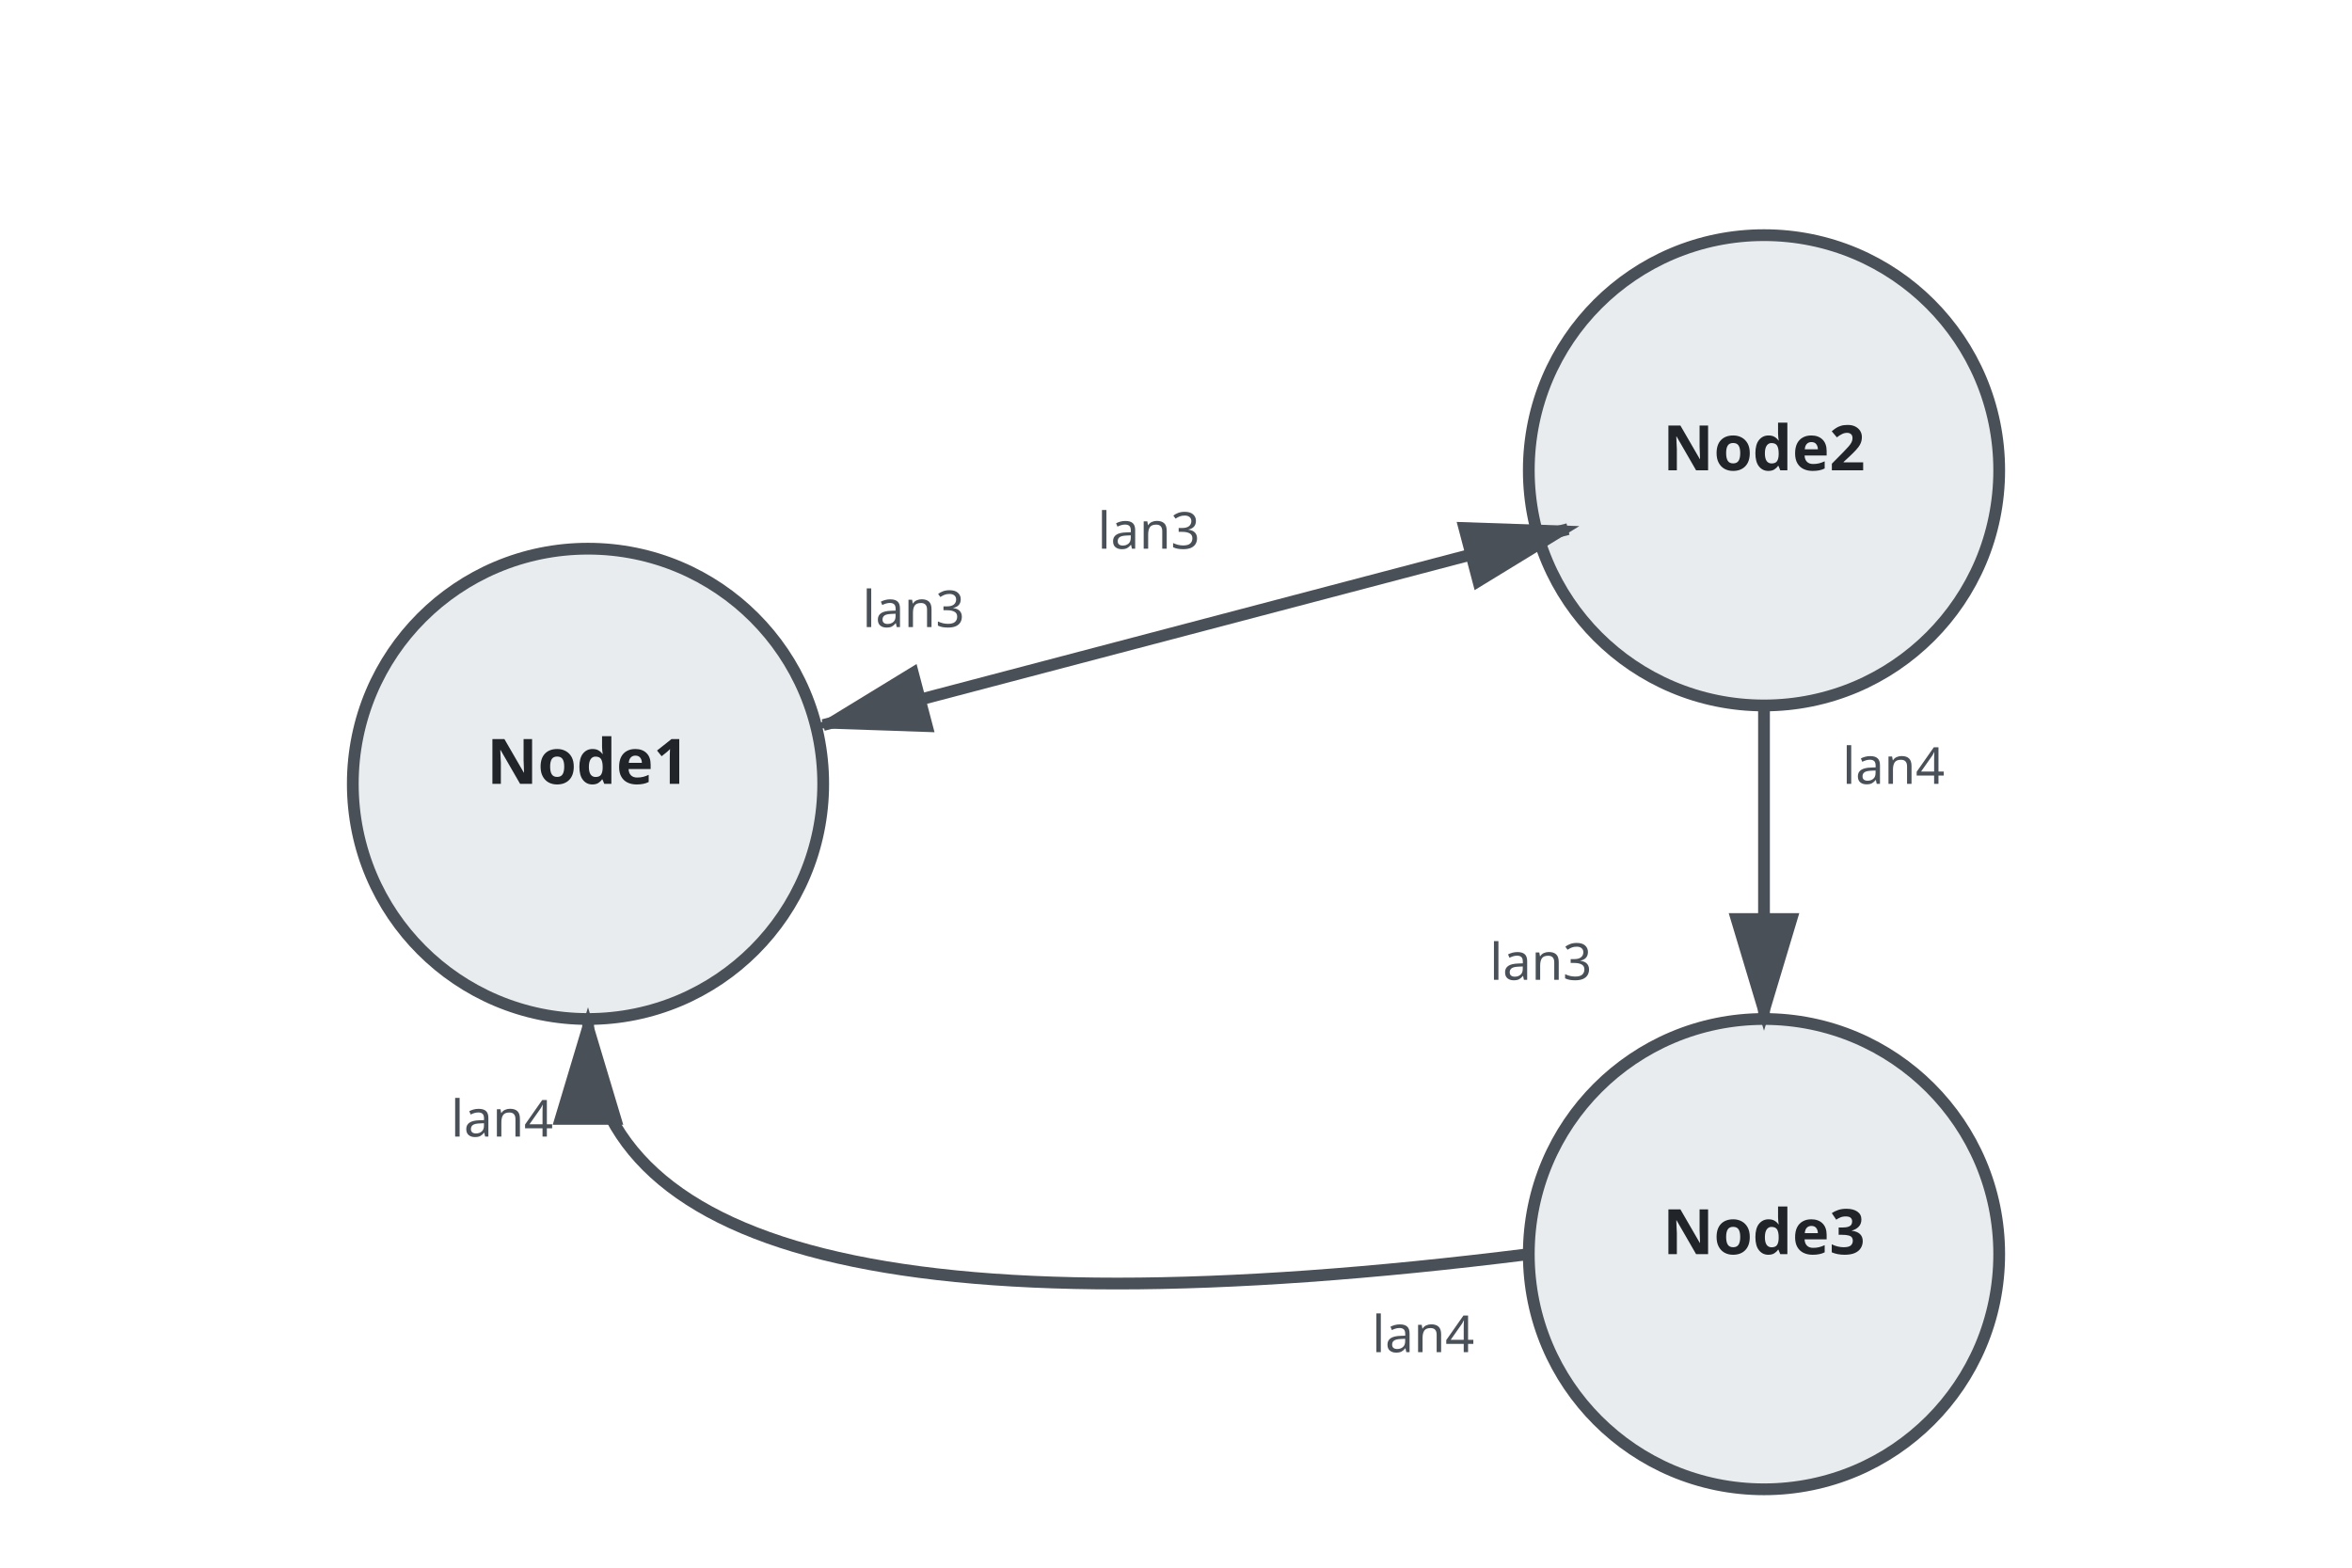
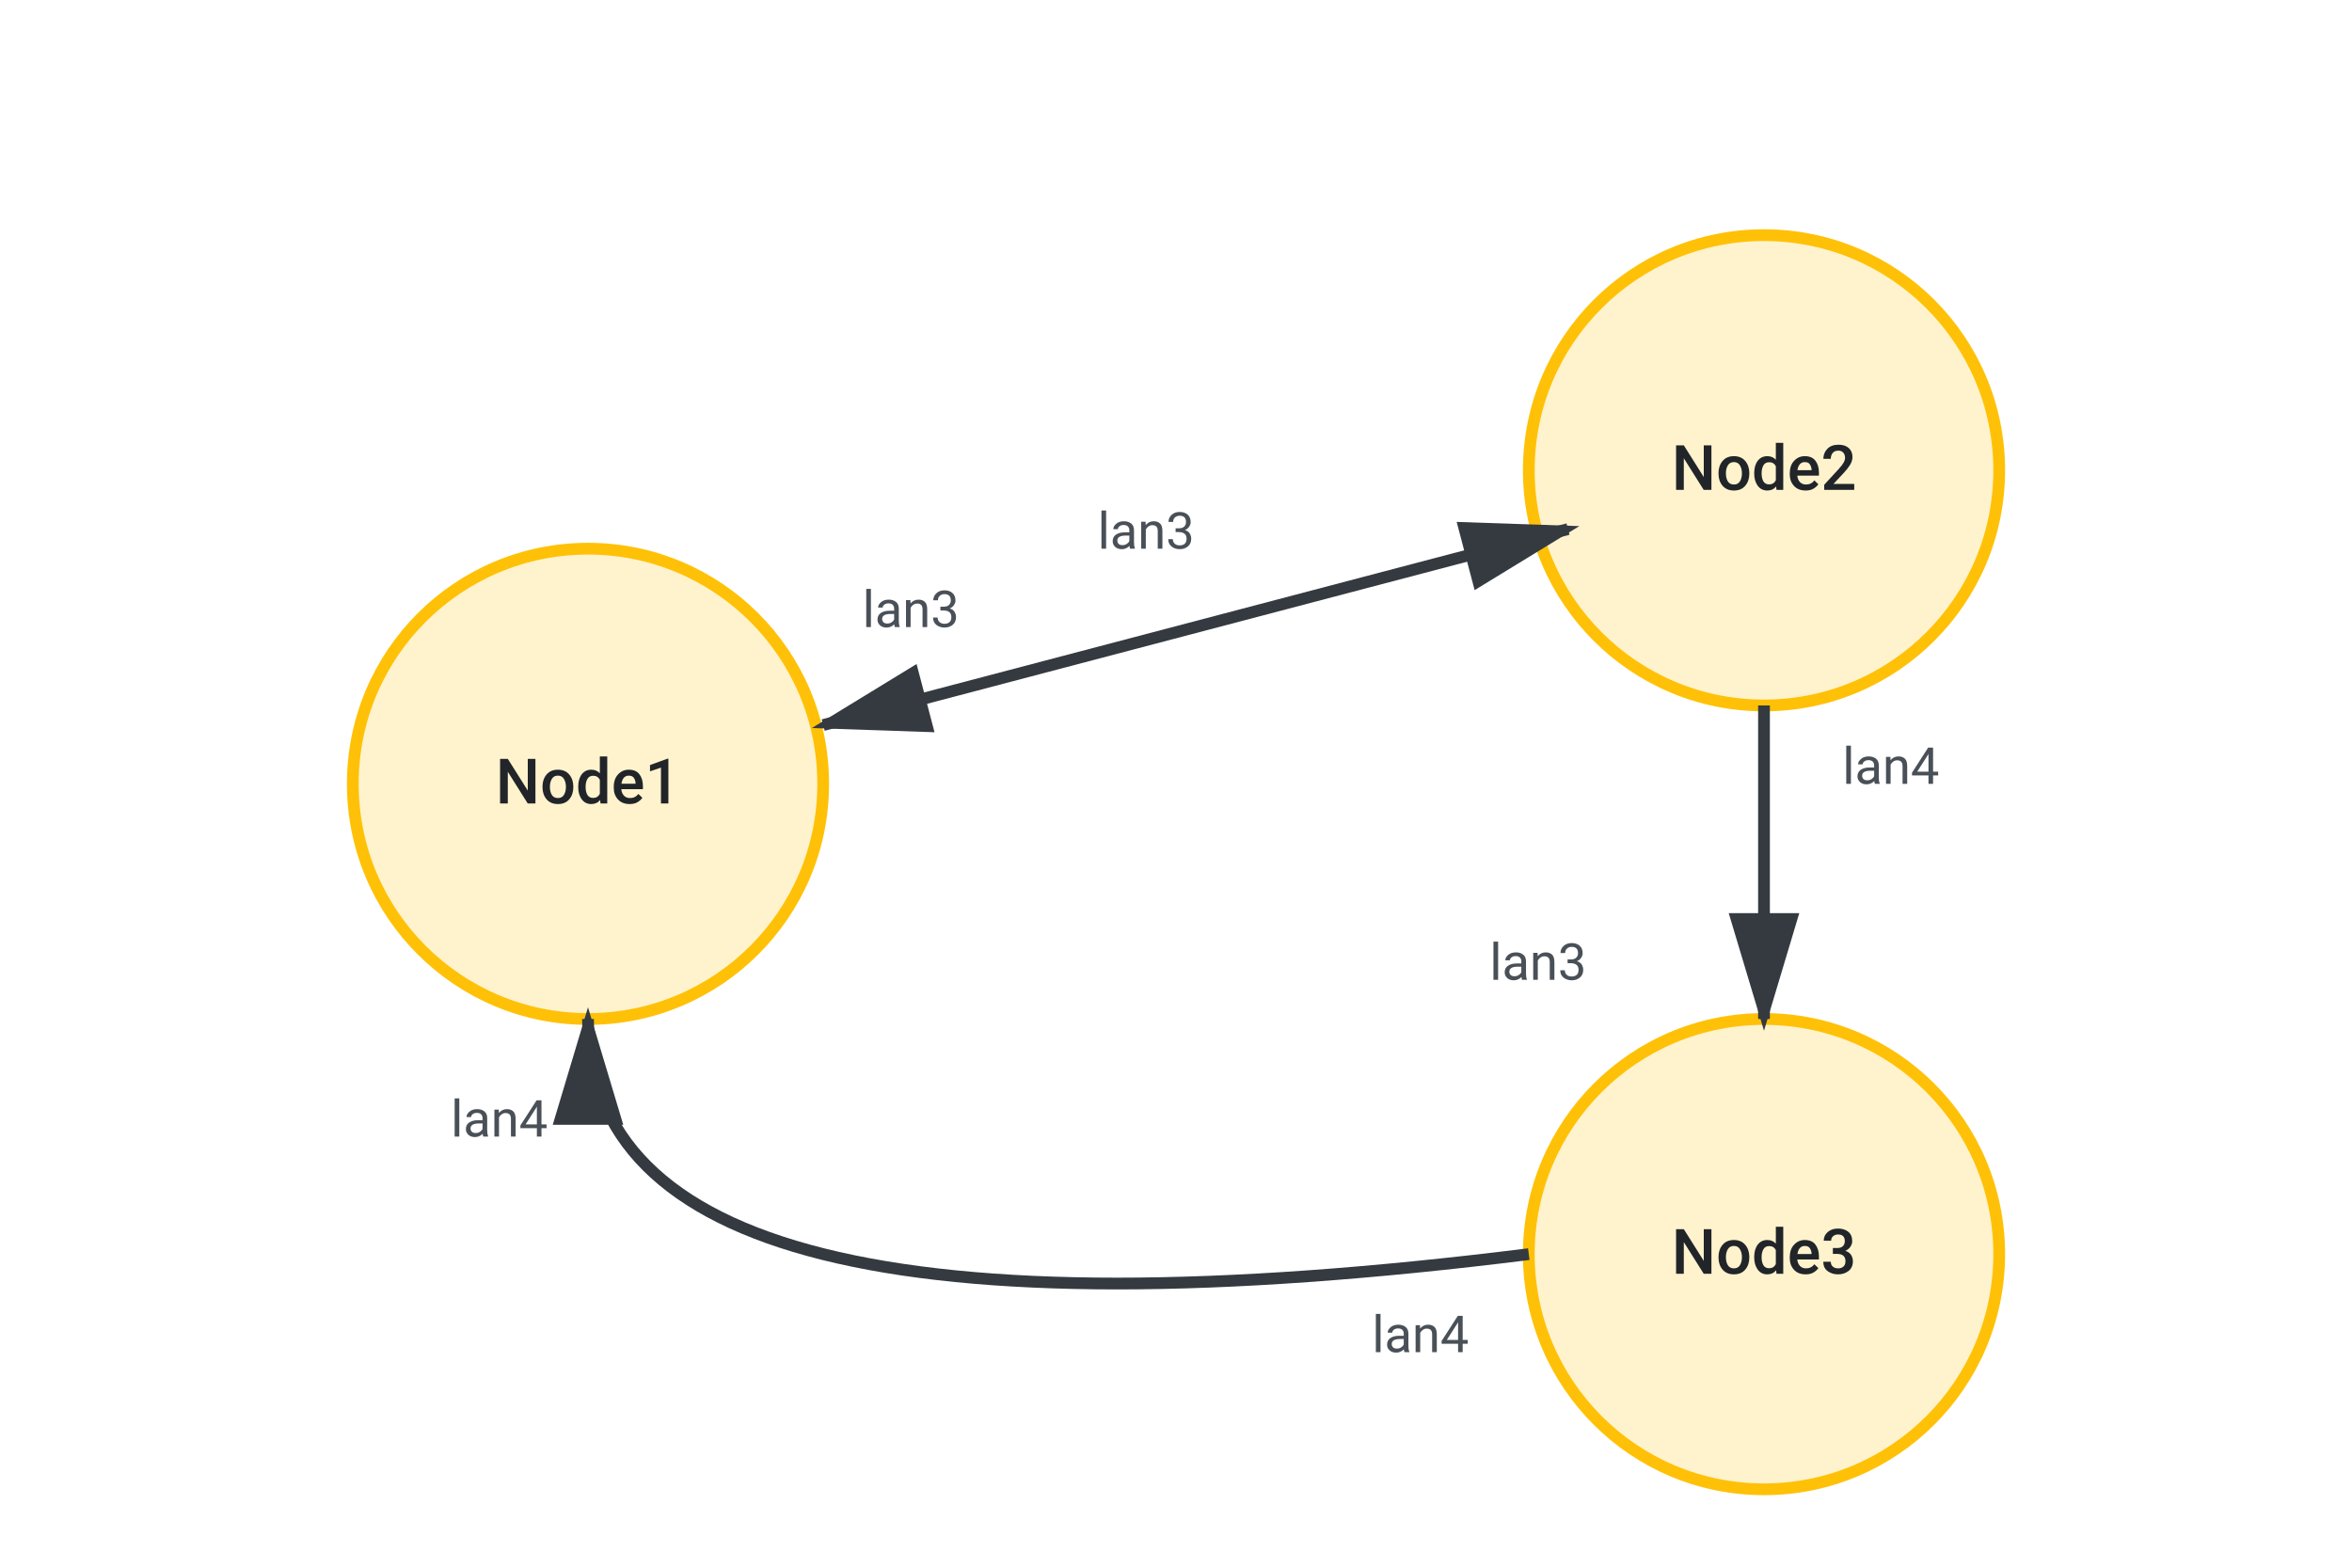
<svg xmlns="http://www.w3.org/2000/svg" viewBox="0 0 600 400" role="img" aria-labelledby="wiring-title wiring-desc">
  <defs>
    <marker id="arrow-wire" markerWidth="10" markerHeight="10" refX="9" refY="3" orient="auto">
-       <polygon points="0 0, 10 3, 0 6" fill="#495057" />
+       <polygon points="0 0, 10 3, 0 6" fill="#343a40" />
    </marker>
    <marker id="arrow-wire-bidirectional" markerWidth="10" markerHeight="10" refX="1" refY="3" orient="auto">
-       <polygon points="10 0, 0 3, 10 6" fill="#495057" />
+       <polygon points="10 0, 0 3, 10 6" fill="#343a40" />
    </marker>
    <style>
-       .node-circle { fill: #e9ecef; stroke: #495057; stroke-width: 3; }
-       .wire-connection { stroke: #495057; stroke-width: 3; fill: none; }
-       .text-node { font-family: system-ui, sans-serif; font-size: 16px; font-weight: 600; fill: #212529; text-anchor: middle; }
-       .text-port { font-family: system-ui, sans-serif; font-size: 13px; fill: #495057; }
+       /* Network Nodes */
+       .network-node {
+         fill: #fff3cd;
+         stroke: #ffc107;
+         stroke-width: 3;
+       }
+ 
+       /* Physical Wiring Connections */
+       .wire-connection {
+         stroke: #343a40;
+         stroke-width: 3;
+         fill: none;
+       }
+ 
+       /* Typography */
+       .text-component {
+         font-family: system-ui, -apple-system, "Segoe UI", Roboto, sans-serif;
+         font-size: 16px;
+         font-weight: 500;
+         fill: #212529;
+         text-anchor: middle;
+       }
+ 
+       .text-label {
+         font-family: system-ui, -apple-system, "Segoe UI", Roboto, sans-serif;
+         font-size: 13px;
+         font-weight: 400;
+         fill: #495057;
+       }
    </style>
  </defs>
  <g id="node1-wire">
-     <circle class="node-circle" cx="150" cy="200" r="60" />
-     <text class="text-node" x="150" y="200">Node1</text>
-     <text class="text-port" x="220" y="160">lan3</text>
-     <text class="text-port" x="115" y="290">lan4</text>
+     <circle class="network-node" cx="150" cy="200" r="60" />
+     <text class="text-component" x="150" y="205">Node1</text>
+     <text class="text-label" x="220" y="160">lan3</text>
+     <text class="text-label" x="115" y="290">lan4</text>
  </g>
  <g id="node2-wire">
-     <circle class="node-circle" cx="450" cy="120" r="60" />
-     <text class="text-node" x="450" y="120">Node2</text>
-     <text class="text-port" x="280" y="140">lan3</text>
-     <text class="text-port" x="470" y="200">lan4</text>
+     <circle class="network-node" cx="450" cy="120" r="60" />
+     <text class="text-component" x="450" y="125">Node2</text>
+     <text class="text-label" x="280" y="140">lan3</text>
+     <text class="text-label" x="470" y="200">lan4</text>
  </g>
  <g id="node3-wire">
-     <circle class="node-circle" cx="450" cy="320" r="60" />
-     <text class="text-node" x="450" y="320">Node3</text>
-     <text class="text-port" x="380" y="250">lan3</text>
-     <text class="text-port" x="350" y="345">lan4</text>
+     <circle class="network-node" cx="450" cy="320" r="60" />
+     <text class="text-component" x="450" y="325">Node3</text>
+     <text class="text-label" x="380" y="250">lan3</text>
+     <text class="text-label" x="350" y="345">lan4</text>
  </g>
  <g id="wire-n1-n2">
    <line class="wire-connection" x1="210" y1="185" x2="400" y2="135" marker-end="url(#arrow-wire)" marker-start="url(#arrow-wire-bidirectional)" />
  </g>
  <g id="wire-n2-n3">
    <line class="wire-connection" x1="450" y1="180" x2="450" y2="260" marker-end="url(#arrow-wire)" />
  </g>
  <g id="wire-n3-n1">
    <path class="wire-connection" d="M 390 320 Q 150 350, 150 260" marker-end="url(#arrow-wire)" />
  </g>
</svg>
